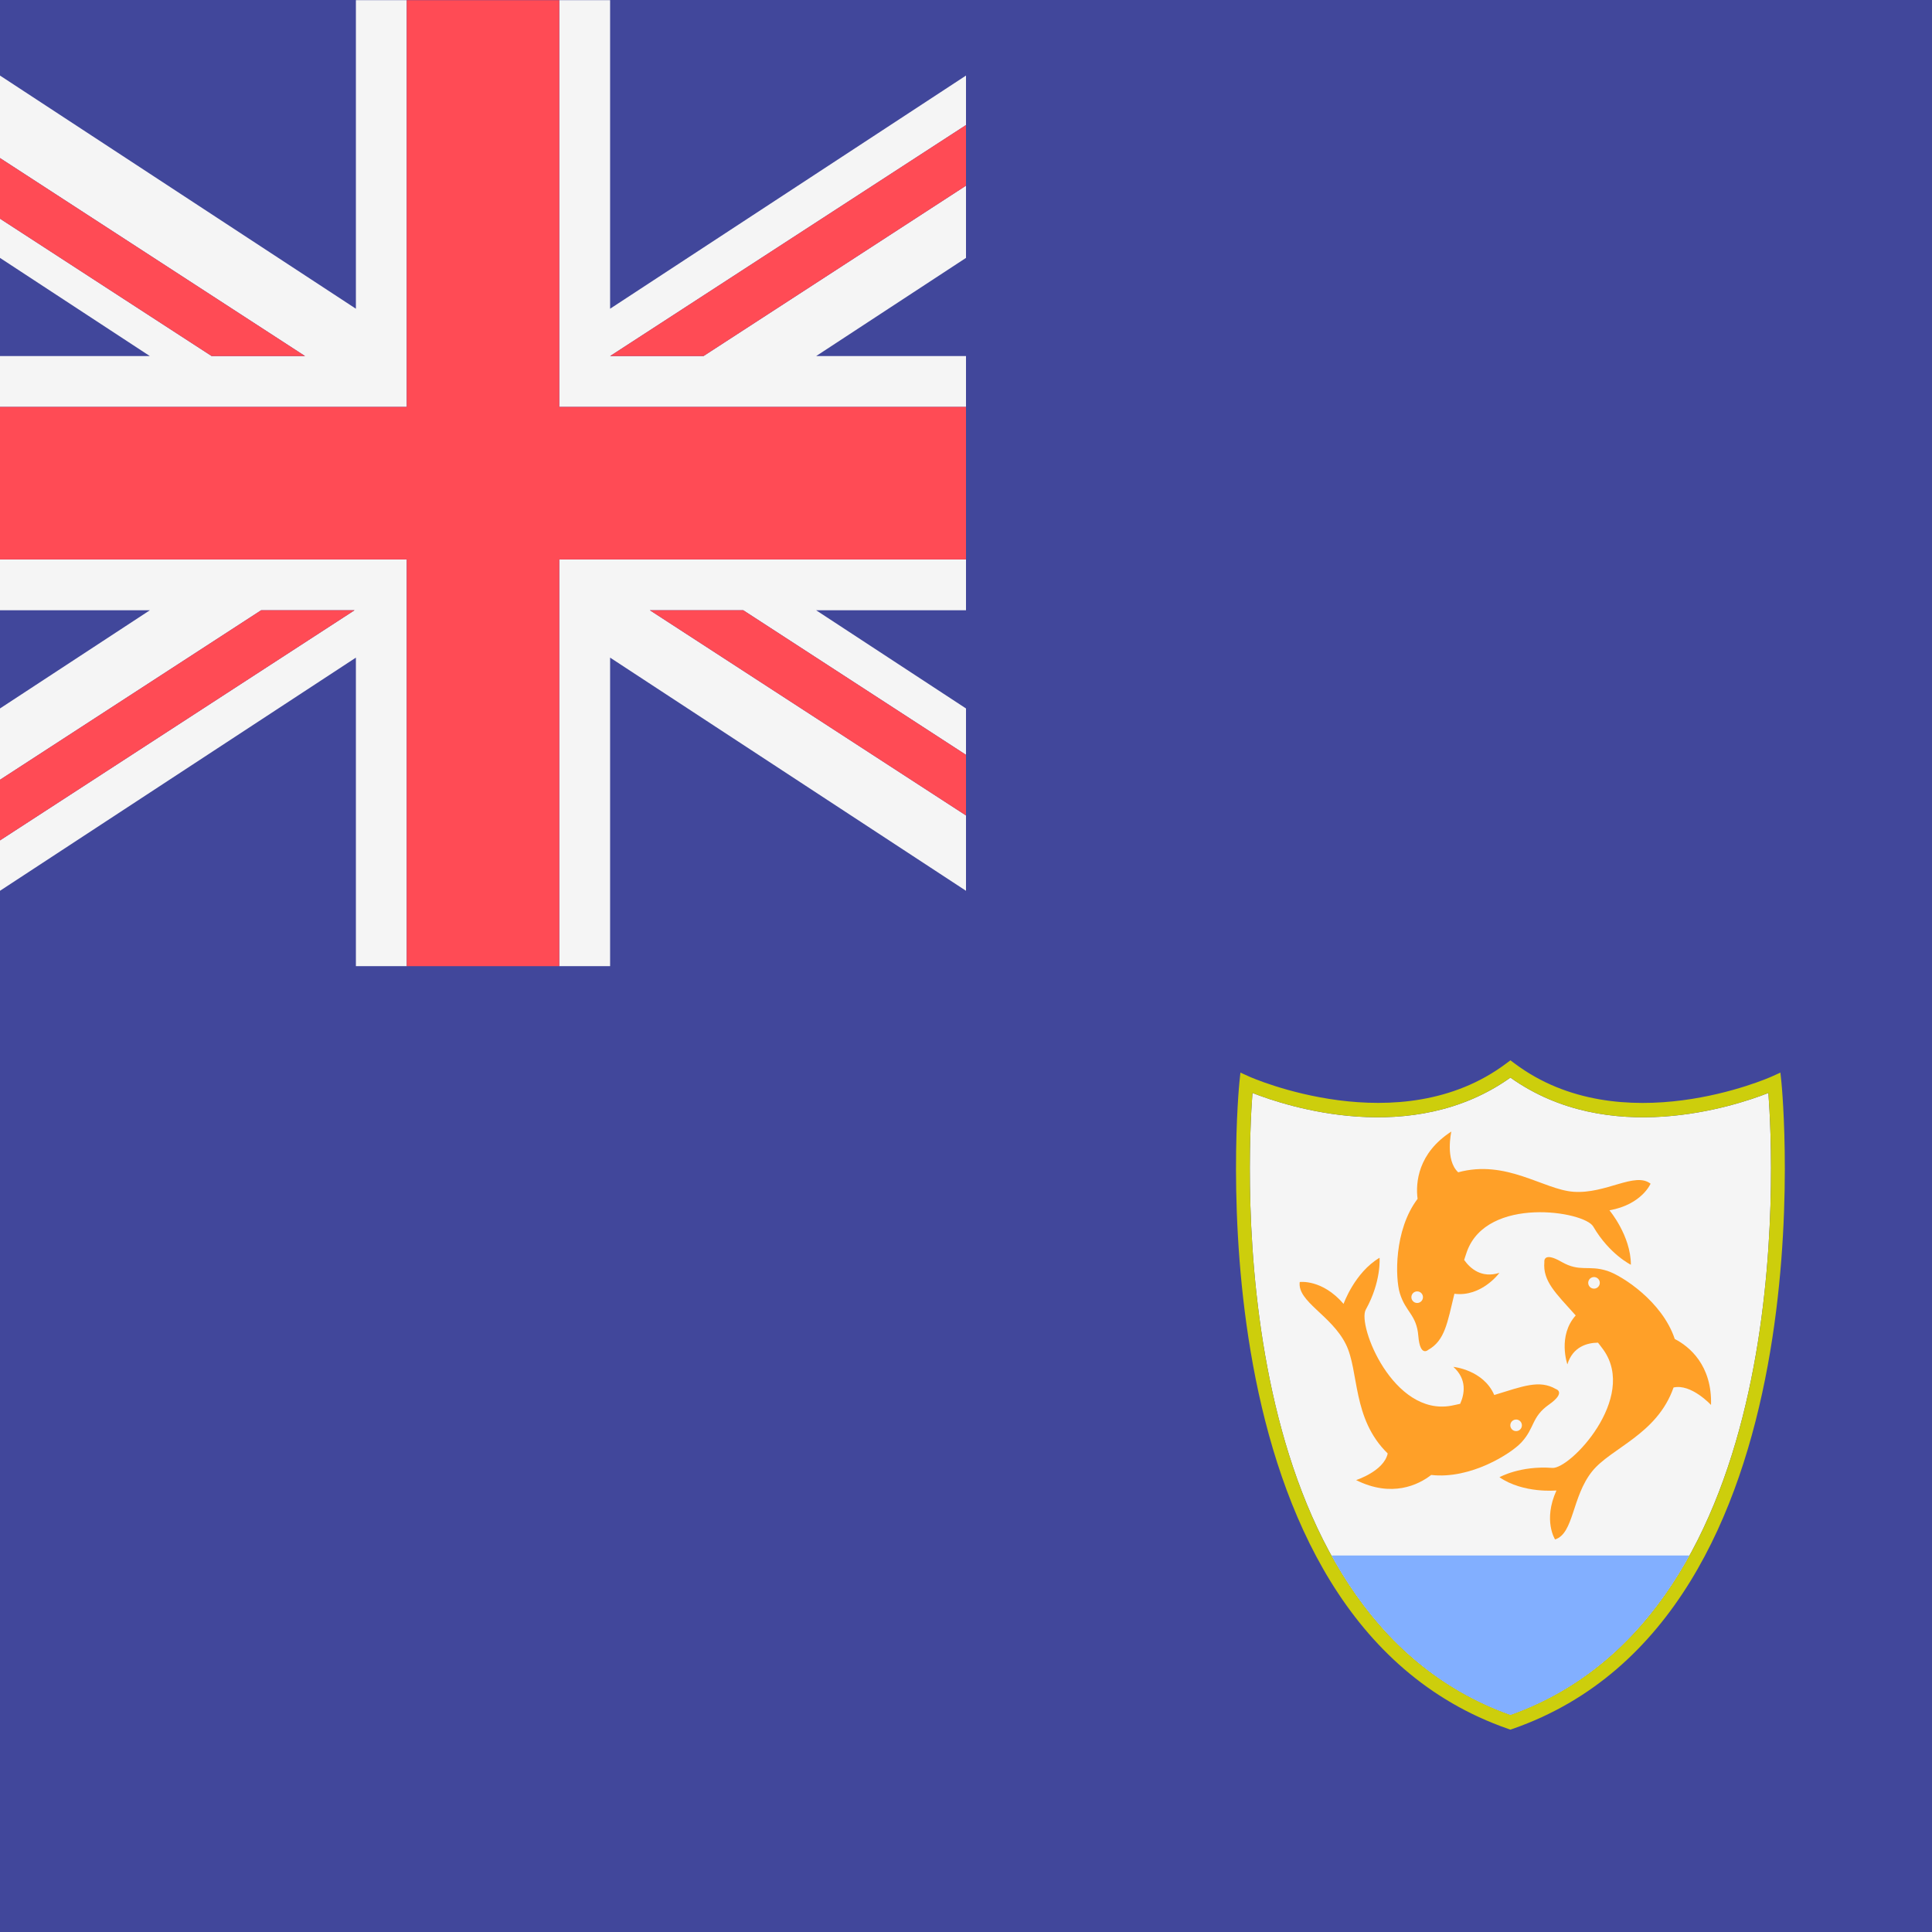
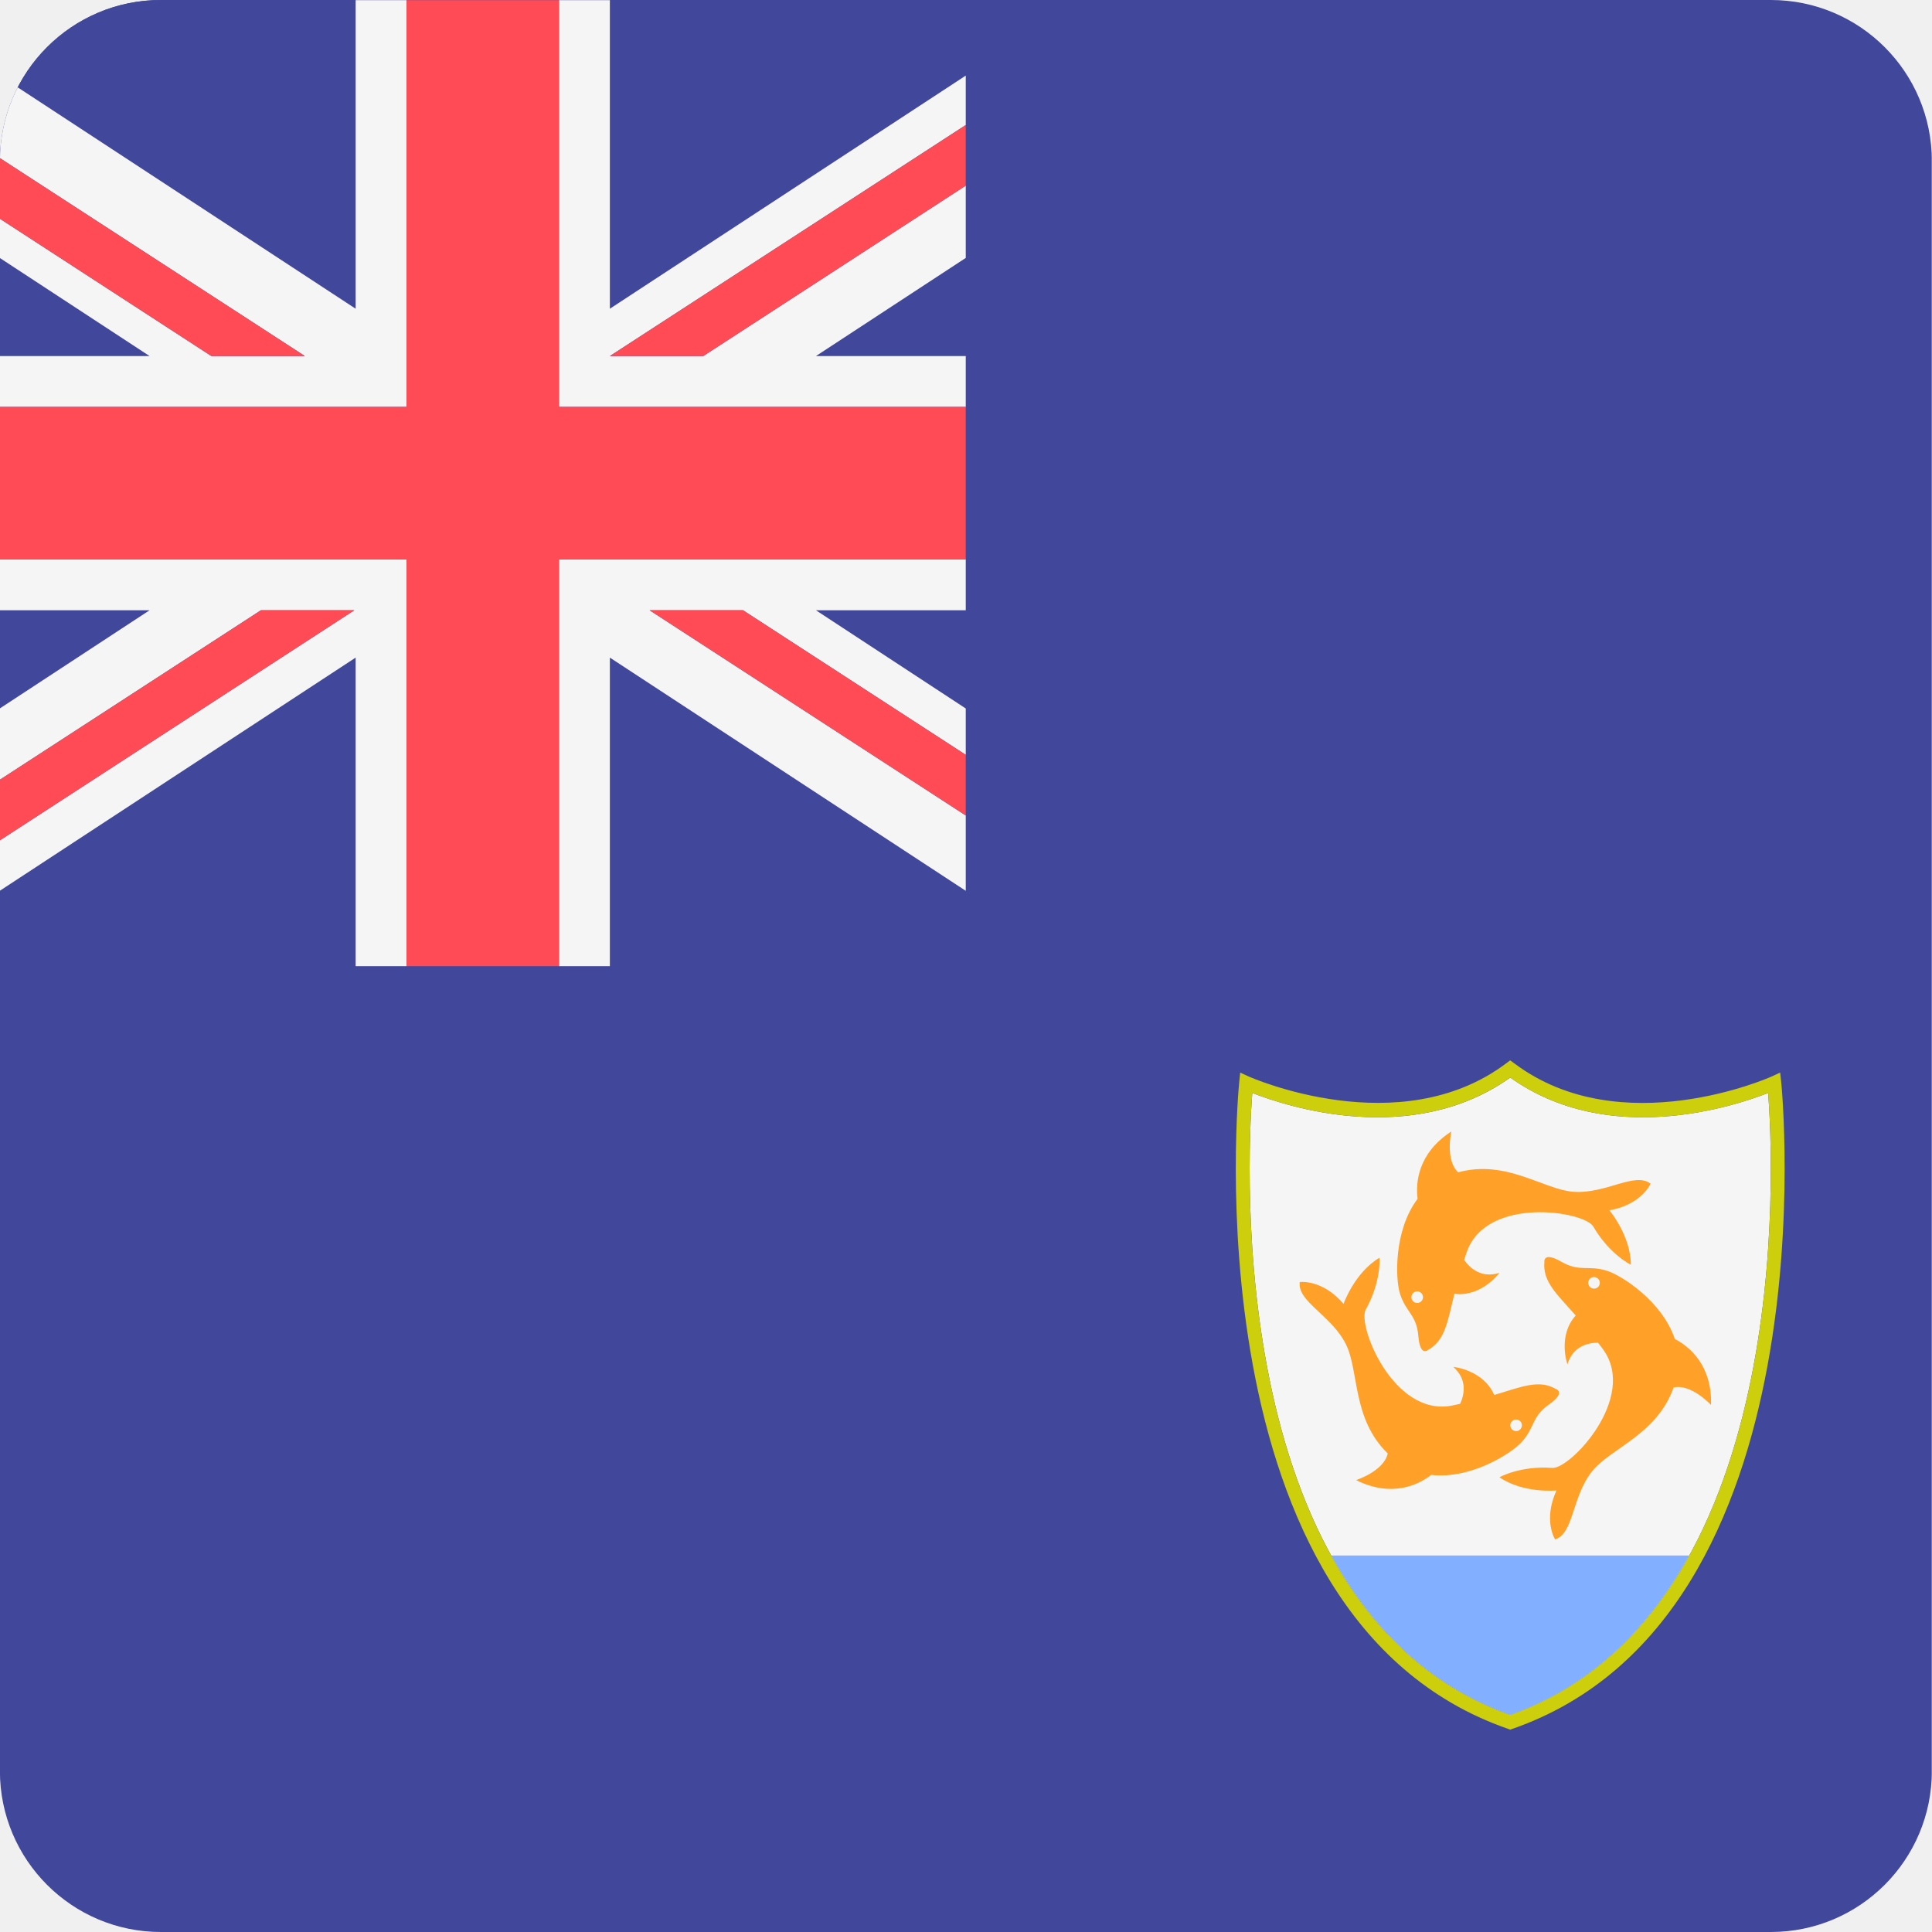
- <svg xmlns="http://www.w3.org/2000/svg" version="1.1" id="Layer_1" x="0px" y="0px" viewBox="0 0 512 512" style="enable-background:new 0 0 512 512;" xml:space="preserve">
-   <g>
-     <rect style="fill:#41479B;" width="512" height="512" />
-     <polygon style="fill:#41479B;" points="94.316,0.046 0,0.046 0,20.023 94.316,81.816  " />
-     <polygon style="fill:#41479B;" points="0,68.345 0,94.362 39.71,94.362  " />
-     <polygon style="fill:#41479B;" points="0,161.73 0,187.747 39.71,161.73  " />
-     <polygon style="fill:#41479B;" points="256,20.023 256,0.046 161.684,0.046 161.684,81.816  " />
-     <polygon style="fill:#41479B;" points="256,187.747 256,161.73 216.29,161.73  " />
-     <polygon style="fill:#41479B;" points="161.684,174.276 161.684,256.046 256,256.046 256,236.069  " />
-     <polygon style="fill:#41479B;" points="256,94.362 256,68.345 216.29,94.362  " />
-     <polygon style="fill:#41479B;" points="0,236.069 0,256.046 94.316,256.046 94.316,174.276  " />
+ <svg xmlns="http://www.w3.org/2000/svg" width="24" height="24" viewBox="0 0 24 24" fill="none">
+   <g clip-path="url(#clip0_8615_27706)">
+     <path d="M23.997 0H-0.003V24H23.997V0Z" fill="#41479B" />
+     <path d="M4.418 0.002H-0.003V0.939L4.418 3.835V0.002Z" fill="#41479B" />
+     <path d="M-0.003 3.204V4.423H1.858L-0.003 3.204Z" fill="#41479B" />
+     <path d="M-0.003 7.581V8.801L1.858 7.581H-0.003Z" fill="#41479B" />
+     <path d="M11.997 0.939V0.002H7.576V3.835L11.997 0.939Z" fill="#41479B" />
+     <path d="M11.997 8.801V7.581H10.136L11.997 8.801Z" fill="#41479B" />
+     <path d="M7.576 8.169V12.002H11.997V11.066L7.576 8.169Z" fill="#41479B" />
+     <path d="M11.997 4.423V3.204L10.136 4.423H11.997Z" fill="#41479B" />
+     <path d="M-0.003 11.066V12.002H4.418V8.169L-0.003 11.066Z" fill="#41479B" />
+     <path d="M11.997 11.066V10.13L8.07 7.581H9.23L11.997 9.377V8.801L10.136 7.581H11.997V6.949H6.944V12.002H7.576V8.169L11.997 11.066Z" fill="#F5F5F5" />
+     <path d="M-0.003 6.949V7.581H1.858L-0.003 8.801V9.687L3.241 7.581H4.401L-0.003 10.44V11.066L4.418 8.169V12.002H5.05V6.949H-0.003Z" fill="#F5F5F5" />
+     <path d="M5.05 0.002H4.418V3.835L-0.003 0.939V1.963L3.787 4.423H2.626L-0.003 2.716V3.204L1.858 4.423H-0.003V5.055H5.05V0.002Z" fill="#F5F5F5" />
+     <path d="M11.997 5.055V4.423H10.136L11.997 3.204V2.306L8.736 4.423H7.576L11.997 1.553V0.939L7.576 3.835V0.002H6.944V5.055H11.997Z" fill="#F5F5F5" />
+     <path d="M11.997 6.949V5.055H6.944V0.002H5.05V5.055H-0.003V6.949H5.05V12.002H6.944V6.949H11.997Z" fill="#FF4B55" />
+     <path d="M3.241 7.581L-0.003 9.687V10.44L4.401 7.581H3.241Z" fill="#FF4B55" />
+     <path d="M8.07 7.581L11.997 10.13V9.377L9.23 7.581H8.07Z" fill="#FF4B55" />
+     <path d="M3.787 4.423L-0.003 1.963V2.716L2.626 4.423H3.787Z" fill="#FF4B55" />
+     <path d="M8.736 4.423L11.997 2.306V1.553L7.576 4.423H8.736Z" fill="#FF4B55" />
+     <path d="M15.556 13.577C15.49 14.456 15.217 20.041 18.761 21.303C22.305 20.04 22.031 14.456 21.965 13.577C21.536 13.745 19.982 14.256 18.761 13.386C17.539 14.255 15.986 13.746 15.556 13.577Z" fill="#F5F5F5" />
+     <path d="M20.504 14.704C20.31 14.553 19.95 14.833 19.547 14.805C19.174 14.778 18.713 14.399 18.114 14.563C17.949 14.41 18.029 14.056 18.029 14.056C17.613 14.325 17.584 14.693 17.61 14.892C17.314 15.284 17.334 15.881 17.389 16.064C17.461 16.301 17.598 16.33 17.619 16.596C17.641 16.862 17.741 16.769 17.741 16.769C17.949 16.652 17.98 16.432 18.067 16.072C18.405 16.115 18.626 15.812 18.626 15.812C18.404 15.881 18.265 15.759 18.188 15.651C18.2 15.616 18.21 15.583 18.223 15.546C18.475 14.855 19.68 15.045 19.792 15.236C19.993 15.582 20.259 15.711 20.259 15.711C20.259 15.351 19.993 15.035 19.993 15.035C20.396 14.963 20.504 14.704 20.504 14.704ZM17.605 16.186C17.565 16.186 17.533 16.154 17.533 16.114C17.533 16.074 17.565 16.042 17.605 16.042C17.645 16.042 17.677 16.074 17.677 16.114C17.677 16.154 17.645 16.186 17.605 16.186Z" fill="#FFA028" />
+     <path d="M19.318 19.123C19.552 19.049 19.525 18.594 19.777 18.278C20.012 17.986 20.584 17.821 20.79 17.236C21.009 17.186 21.255 17.453 21.255 17.453C21.27 16.958 20.984 16.725 20.805 16.633C20.65 16.167 20.147 15.845 19.965 15.787C19.729 15.711 19.628 15.807 19.396 15.674C19.165 15.541 19.185 15.677 19.185 15.677C19.163 15.915 19.327 16.064 19.574 16.341C19.346 16.595 19.471 16.948 19.471 16.948C19.539 16.726 19.719 16.681 19.851 16.679C19.874 16.709 19.895 16.735 19.918 16.768C20.344 17.367 19.504 18.252 19.283 18.235C18.885 18.205 18.627 18.351 18.627 18.351C18.923 18.555 19.335 18.515 19.335 18.515C19.166 18.887 19.318 19.123 19.318 19.123ZM19.742 15.895C19.765 15.862 19.809 15.854 19.842 15.877C19.875 15.899 19.883 15.944 19.861 15.977C19.838 16.009 19.793 16.018 19.761 15.995C19.728 15.973 19.72 15.928 19.742 15.895Z" fill="#FFA028" />
+     <path d="M16.146 15.926C16.114 16.17 16.539 16.337 16.719 16.698C16.886 17.034 16.794 17.623 17.239 18.055C17.192 18.275 16.846 18.386 16.846 18.386C17.288 18.607 17.62 18.446 17.779 18.322C18.267 18.378 18.771 18.058 18.9 17.917C19.068 17.735 19.023 17.602 19.241 17.448C19.46 17.294 19.328 17.255 19.328 17.255C19.122 17.135 18.917 17.221 18.562 17.329C18.427 17.016 18.054 16.98 18.054 16.98C18.227 17.135 18.193 17.318 18.139 17.438C18.102 17.446 18.069 17.455 18.03 17.462C17.307 17.596 16.858 16.462 16.966 16.268C17.161 15.919 17.137 15.624 17.137 15.624C16.827 15.807 16.69 16.197 16.69 16.197C16.424 15.887 16.146 15.926 16.146 15.926ZM18.896 17.669C18.916 17.703 18.904 17.747 18.87 17.768C18.836 17.788 18.792 17.776 18.772 17.742C18.751 17.708 18.763 17.664 18.797 17.644C18.831 17.624 18.875 17.635 18.896 17.669Z" fill="#FFA028" />
+     <path d="M18.76 21.486L18.732 21.476C14.742 20.088 15.387 13.509 15.394 13.443L15.406 13.324L15.515 13.374C15.534 13.382 17.385 14.203 18.709 13.21L18.76 13.172L18.812 13.21C20.137 14.205 21.987 13.382 22.005 13.374L22.114 13.324L22.127 13.443C22.134 13.509 22.779 20.088 18.789 21.476L18.76 21.486ZM15.556 13.577C15.49 14.456 15.217 20.041 18.76 21.303C22.305 20.04 22.031 14.456 21.965 13.577C21.536 13.746 19.982 14.256 18.76 13.386C17.539 14.255 15.985 13.746 15.556 13.577Z" fill="#CDCE0C" />
+     <path d="M16.538 19.323C17.022 20.2 17.729 20.936 18.761 21.303C19.793 20.936 20.499 20.2 20.983 19.323H16.538Z" fill="#82AFFF" />
  </g>
-   <g>
-     <polygon style="fill:#F5F5F5;" points="256,236.069 256,216.105 172.232,161.73 196.98,161.73 256,200.041 256,187.747    216.29,161.73 256,161.73 256,148.256 148.211,148.256 148.211,256.046 161.684,256.046 161.684,174.276  " />
-     <polygon style="fill:#F5F5F5;" points="0,148.256 0,161.73 39.71,161.73 0,187.747 0,206.648 69.197,161.73 93.945,161.73    0,222.712 0,236.069 94.316,174.276 94.316,256.046 107.789,256.046 107.789,148.256  " />
-     <polygon style="fill:#F5F5F5;" points="107.789,0.046 94.316,0.046 94.316,81.816 0,20.023 0,41.885 80.842,94.362 56.094,94.362    0,57.95 0,68.345 39.71,94.362 0,94.362 0,107.836 107.789,107.836  " />
-     <polygon style="fill:#F5F5F5;" points="256,107.836 256,94.362 216.29,94.362 256,68.345 256,49.203 186.432,94.362    161.684,94.362 256,33.139 256,20.023 161.684,81.816 161.684,0.046 148.211,0.046 148.211,107.836  " />
-   </g>
-   <g>
-     <polygon style="fill:#FF4B55;" points="256,148.256 256,107.836 148.211,107.836 148.211,0.046 107.789,0.046 107.789,107.836    0,107.836 0,148.256 107.789,148.256 107.789,256.046 148.211,256.046 148.211,148.256  " />
-     <polygon style="fill:#FF4B55;" points="69.197,161.73 0,206.648 0,222.712 93.945,161.73  " />
-     <polygon style="fill:#FF4B55;" points="172.232,161.73 256,216.105 256,200.041 196.98,161.73  " />
-     <polygon style="fill:#FF4B55;" points="80.842,94.362 0,41.885 0,57.95 56.094,94.362  " />
-     <polygon style="fill:#FF4B55;" points="186.432,94.362 256,49.203 256,33.139 161.684,94.362  " />
-   </g>
-   <path style="fill:#F5F5F5;" d="M331.911,289.65c-1.406,18.749-7.225,137.888,68.365,164.82  c75.617-26.939,69.775-146.075,68.365-164.82c-9.158,3.59-42.312,14.472-68.365-4.072  C374.223,304.118,341.075,293.243,331.911,289.65z" />
-   <g>
-     <path style="fill:#FFA028;" d="M437.418,313.686c-4.144-3.223-11.818,2.763-20.413,2.148c-7.971-0.569-17.796-8.642-30.565-5.162   c-3.528-3.249-1.82-10.8-1.82-10.8c-8.866,5.73-9.501,13.576-8.944,17.83c-6.322,8.354-5.895,21.1-4.716,24.991   c1.535,5.065,4.451,5.679,4.911,11.357c0.46,5.679,2.609,3.684,2.609,3.684c4.44-2.49,5.085-7.186,6.952-14.873   c7.212,0.921,11.927-5.54,11.927-5.54c-4.733,1.485-7.716-1.124-9.343-3.421c0.254-0.759,0.457-1.459,0.748-2.258   c5.372-14.734,31.076-10.684,33.459-6.6c4.298,7.367,9.976,10.13,9.976,10.13c0-7.68-5.679-14.427-5.679-14.427   C435.116,319.212,437.418,313.686,437.418,313.686z M375.566,345.303c-0.848,0-1.535-0.687-1.535-1.535s0.687-1.535,1.535-1.535   s1.535,0.687,1.535,1.535S376.414,345.303,375.566,345.303z" />
-     <path style="fill:#FFA028;" d="M412.108,407.969c5.005-1.584,4.43-11.299,9.812-18.028c4.991-6.241,17.213-9.751,21.592-22.241   c4.677-1.062,9.926,4.629,9.926,4.629c0.311-10.552-5.789-15.526-9.609-17.481c-3.292-9.945-14.031-16.826-17.904-18.062   c-5.041-1.61-7.201,0.443-12.139-2.399c-4.938-2.843-4.514,0.059-4.514,0.059c-0.468,5.069,3.033,8.264,8.303,14.162   c-4.85,5.417-2.204,12.964-2.204,12.964c1.462-4.74,5.303-5.716,8.118-5.753c0.481,0.639,0.942,1.204,1.435,1.897   c9.086,12.783-8.833,31.652-13.548,31.297c-8.505-0.641-14.002,2.468-14.002,2.468c6.324,4.357,15.102,3.509,15.102,3.509   C408.864,402.938,412.108,407.969,412.108,407.969z M421.164,339.097c0.481-0.698,1.437-0.874,2.135-0.393s0.874,1.436,0.393,2.135   c-0.481,0.698-1.436,0.874-2.134,0.393C420.859,340.75,420.683,339.795,421.164,339.097z" />
-     <path style="fill:#FFA028;" d="M344.442,339.748c-0.669,5.207,8.386,8.773,12.225,16.488c3.561,7.154,1.602,19.718,11.09,28.946   c-1.005,4.689-8.376,7.056-8.376,7.056c9.441,4.723,16.52,1.282,19.901-1.36c10.407,1.198,21.168-5.648,23.919-8.64   c3.582-3.896,2.628-6.719,7.285-10.002c4.657-3.283,1.846-4.119,1.846-4.119c-4.401-2.558-8.773-0.727-16.342,1.573   c-2.873-6.679-10.833-7.455-10.833-7.455c3.684,3.321,2.954,7.216,1.803,9.785c-0.782,0.167-1.489,0.348-2.325,0.503   c-15.419,2.863-24.996-21.333-22.69-25.46c4.16-7.445,3.653-13.74,3.653-13.74c-6.614,3.903-9.538,12.223-9.538,12.223   C350.37,338.922,344.442,339.748,344.442,339.748z M403.107,376.945c0.431,0.73,0.188,1.671-0.542,2.102   c-0.73,0.431-1.671,0.188-2.102-0.542c-0.431-0.73-0.188-1.671,0.542-2.102C401.736,375.973,402.677,376.216,403.107,376.945z" />
-   </g>
-   <path style="fill:#CDCE0C;" d="M400.276,458.373l-0.604-0.209c-85.117-29.609-71.363-169.961-71.214-171.378l0.266-2.536  l2.326,1.054c0.401,0.183,39.891,17.698,68.122-3.482l1.104-0.827l1.104,0.827c28.272,21.209,67.726,3.662,68.12,3.482l2.327-1.058  l0.266,2.54c0.149,1.417,13.903,141.769-71.214,171.378L400.276,458.373z M331.911,289.65  c-1.406,18.749-7.225,137.888,68.365,164.82c75.617-26.939,69.775-146.075,68.365-164.82c-9.158,3.59-42.312,14.472-68.365-4.072  C374.223,304.118,341.075,293.243,331.911,289.65z" />
-   <path style="fill:#82AFFF;" d="M352.868,412.221c10.324,18.723,25.397,34.407,47.408,42.249  c22.017-7.844,37.093-23.527,47.418-42.249H352.868z" />
-   <g />
-   <g />
-   <g />
-   <g />
-   <g />
-   <g />
-   <g />
-   <g />
-   <g />
-   <g />
-   <g />
-   <g />
-   <g />
-   <g />
-   <g />
+   <defs>
+     <clipPath id="clip0_8615_27706">
+       <path d="M-0.001 2C-0.001 0.895 0.894 0 1.999 0H21.998C23.103 0 23.998 0.895 23.998 2V22C23.998 23.104 23.103 24 21.998 24H1.999C0.894 24 -0.001 23.104 -0.001 22V2Z" fill="white" />
+     </clipPath>
+   </defs>
</svg>
